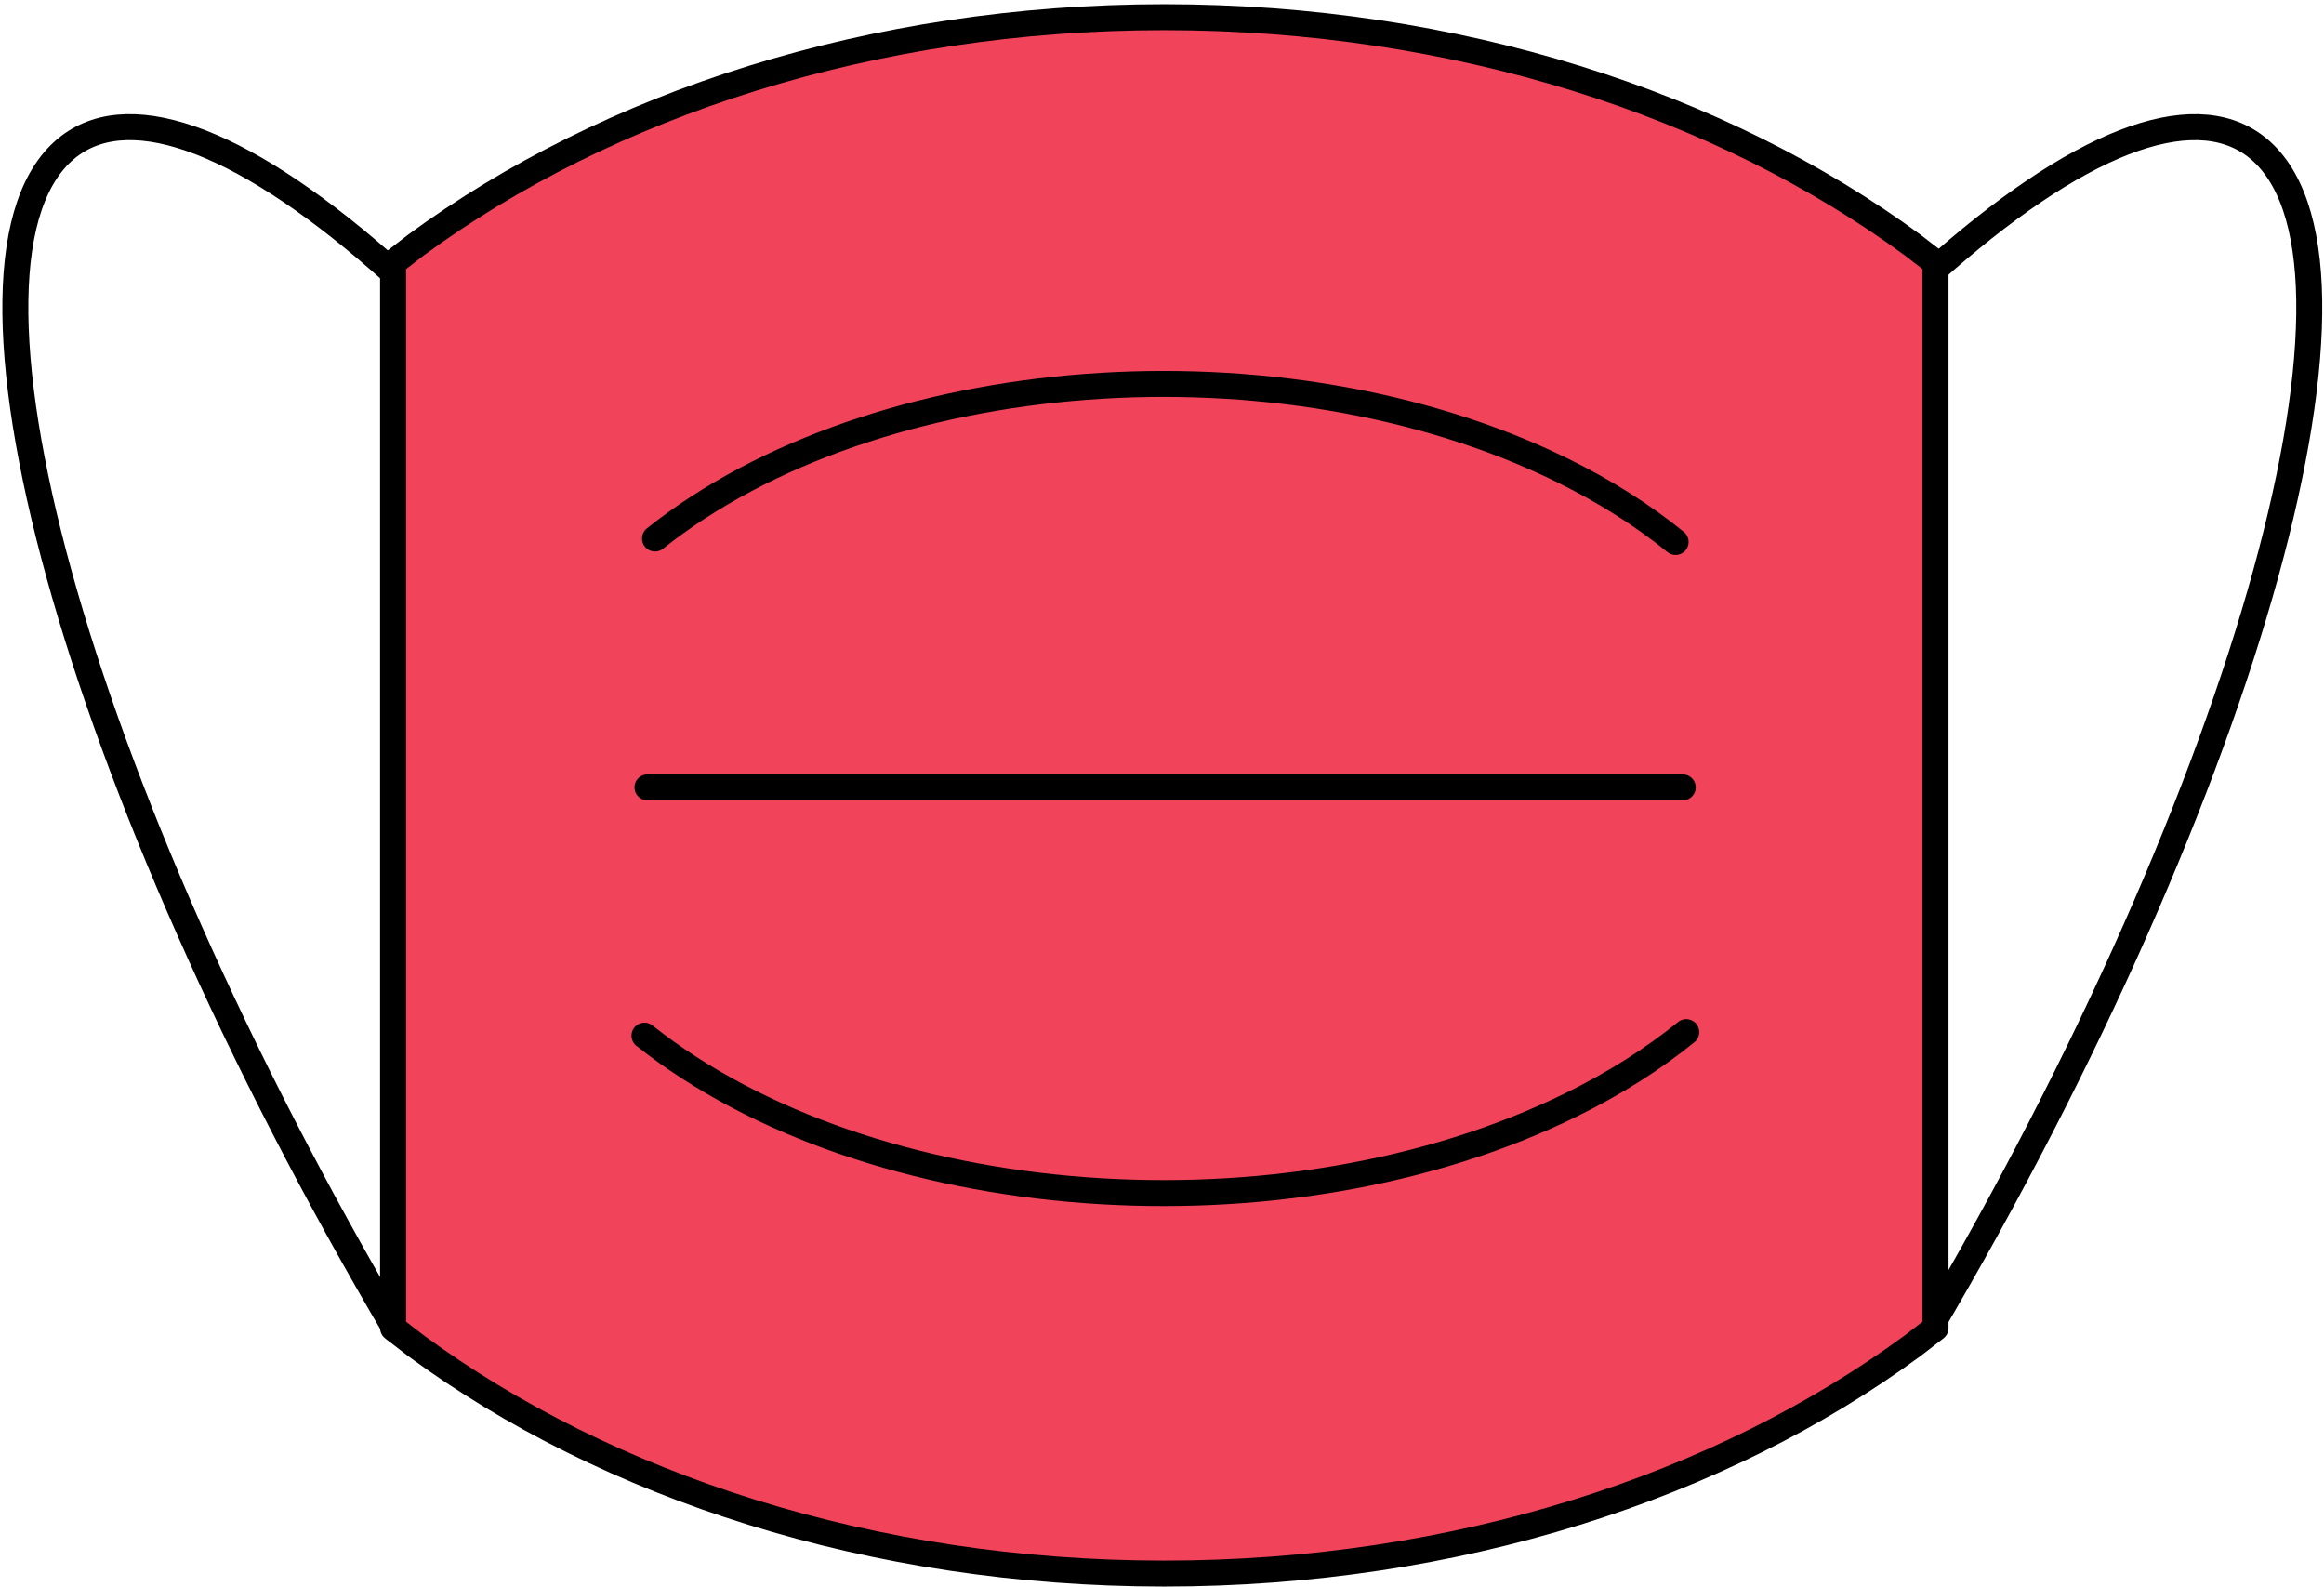
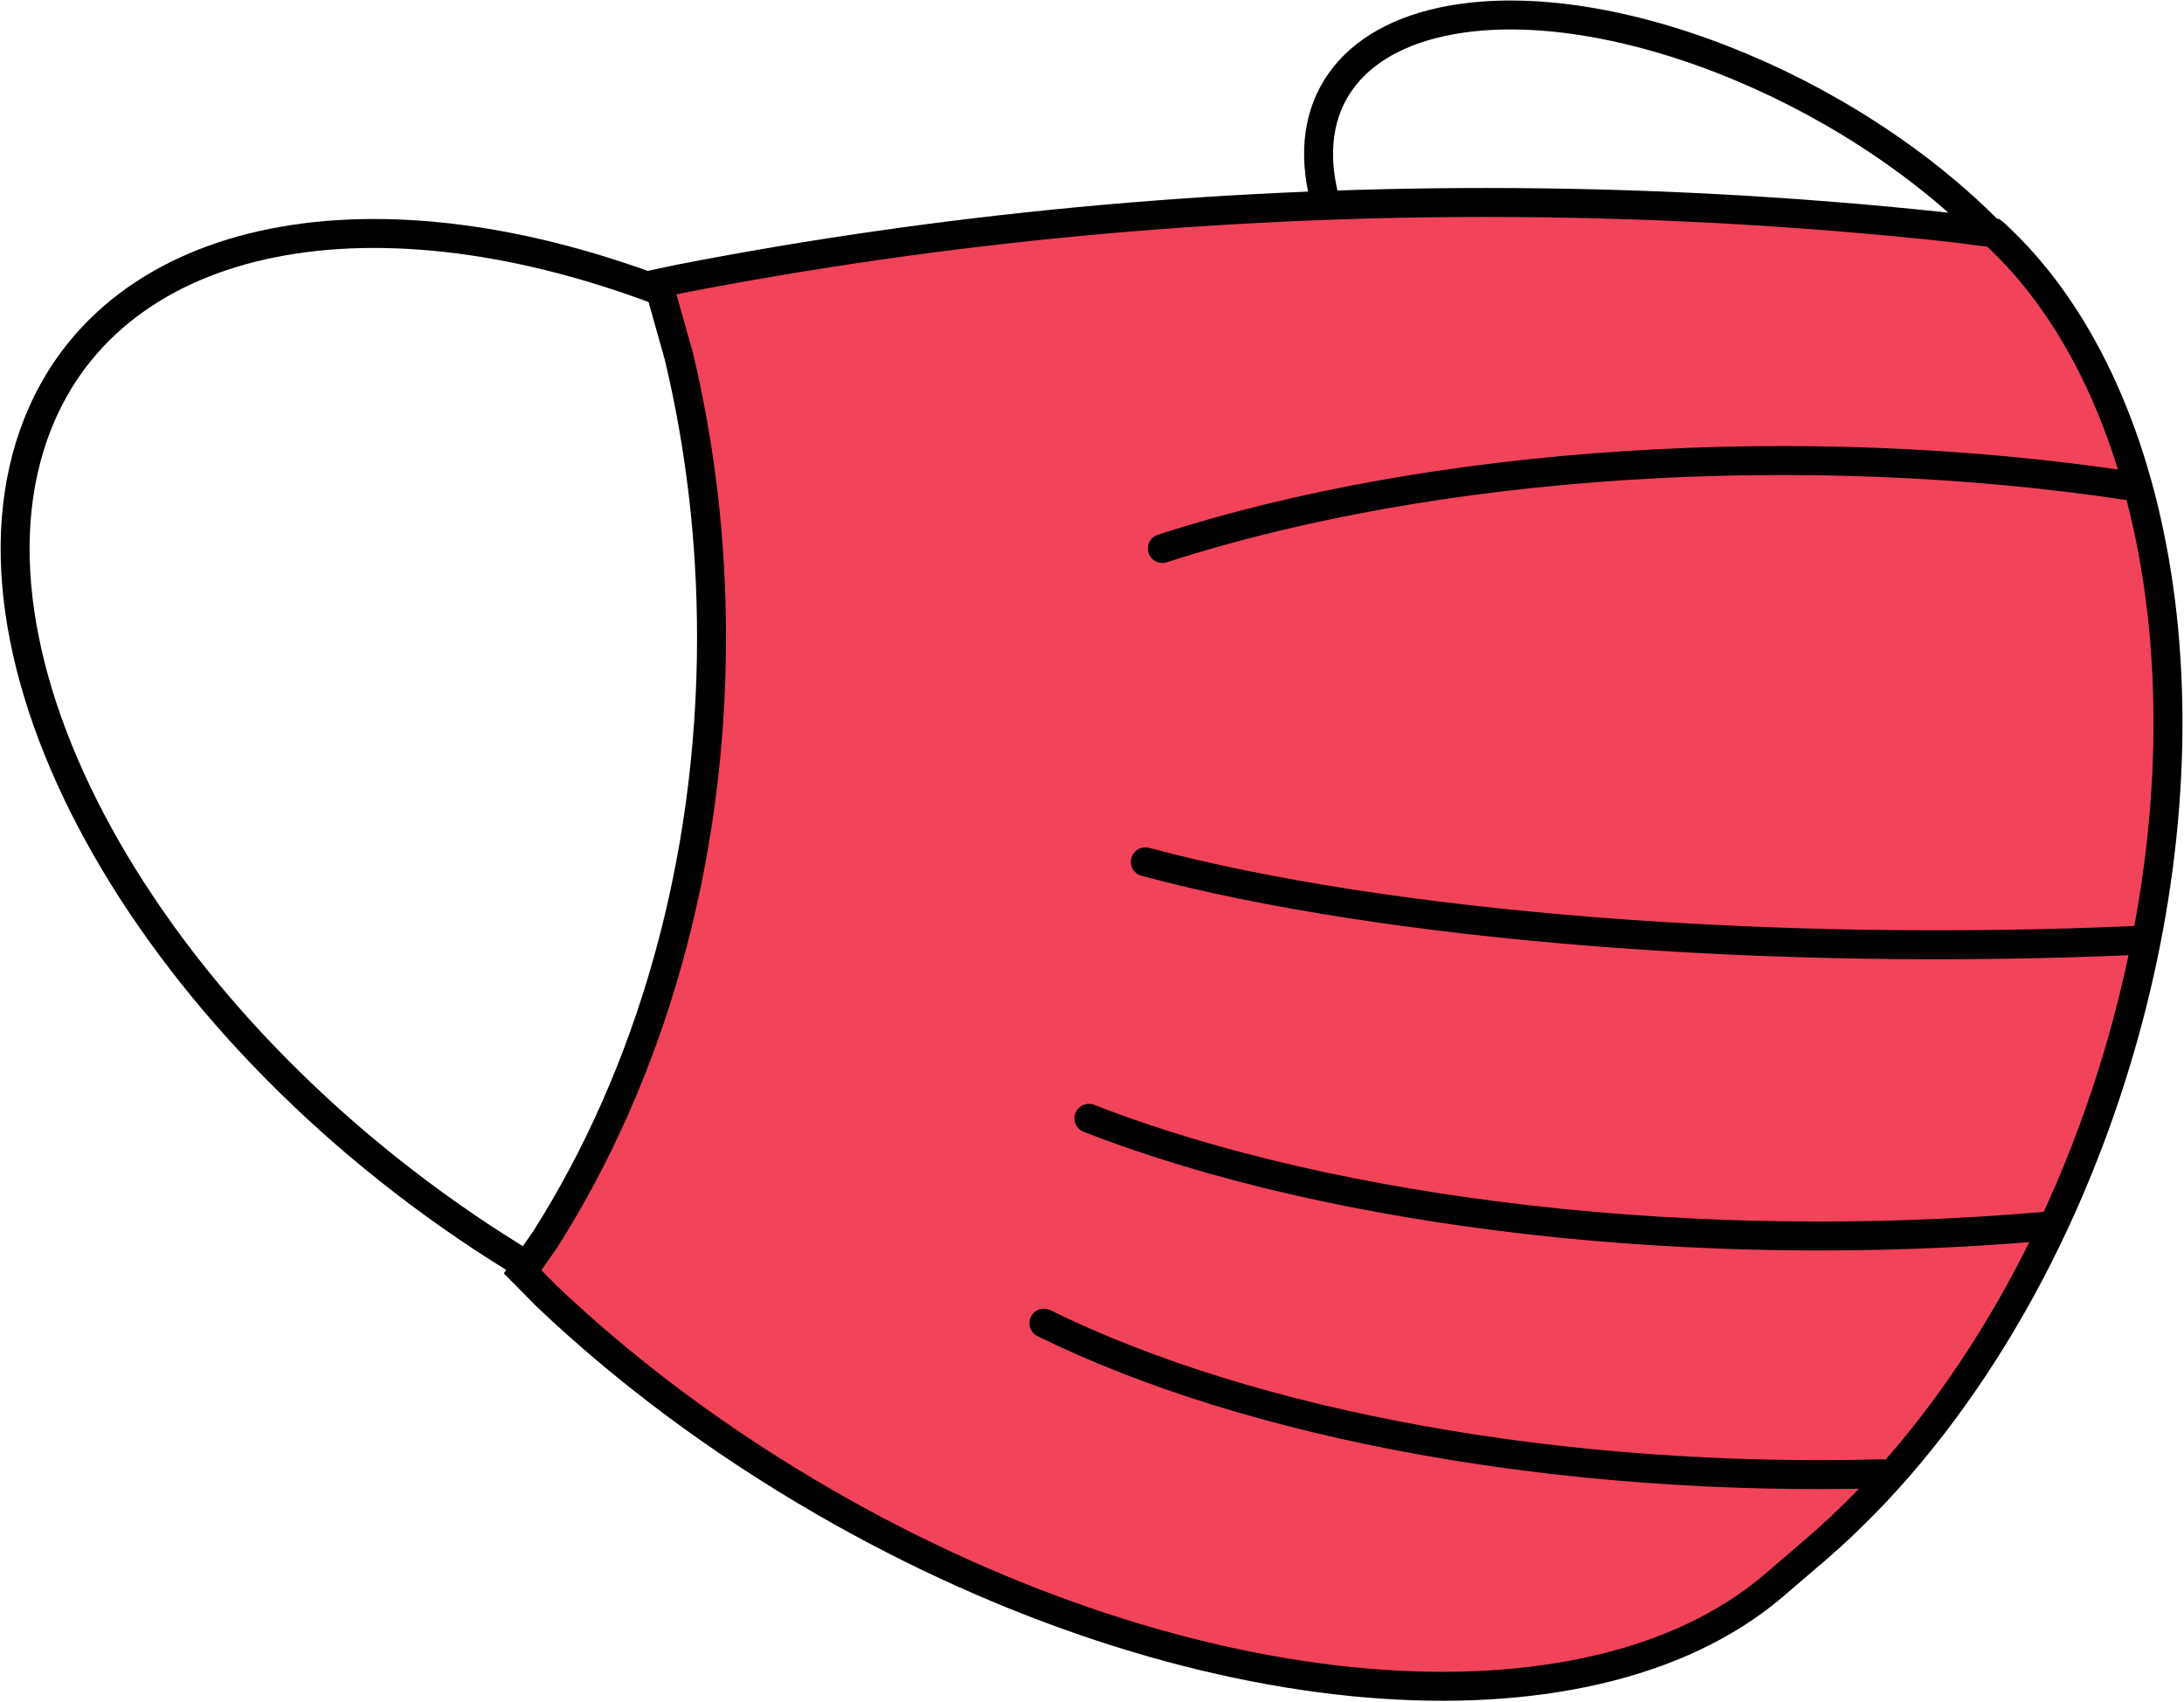
- <svg xmlns="http://www.w3.org/2000/svg" width="1014" height="692" viewBox="0 0 1014 692" overflow="hidden">
+ <svg xmlns="http://www.w3.org/2000/svg" width="1245" height="970" viewBox="0 0 1245 970" overflow="hidden">
  <defs>
    <clipPath id="clip0">
-       <rect x="-300" y="-1894" width="1014" height="692" />
+       <rect x="1450" y="-3051" width="1245" height="970" />
    </clipPath>
  </defs>
-   <g clip-path="url(#clip0)" transform="translate(300 1894)">
-     <path d="M-127.306-1313.79C-267.596-1551.87-331.417-1783.07-269.852-1830.18-242.049-1851.46-191.571-1831.79-128.326-1775.02" stroke="#000000" stroke-width="11.333" stroke-linecap="round" stroke-miterlimit="8" fill="none" fill-rule="evenodd" />
-     <path d="M482.344 0.093C758.668-2.721 990.876 57.304 1000.99 134.164 1005.56 168.875 963.333 202.808 882.588 229.305" stroke="#000000" stroke-width="11.333" stroke-linecap="round" stroke-miterlimit="8" fill="none" fill-rule="evenodd" transform="matrix(0.498874 -0.866674 -0.866674 -0.498874 301.027 -895.713)" />
-     <path d="M208-1886.5C335.53-1886.5 450.987-1848.5 534.561-1787.06L544.5-1779.4 544.5-1314.6 534.561-1306.94C450.987-1245.5 335.53-1207.5 208-1207.5 80.47-1207.5-34.987-1245.5-118.561-1306.94L-128.5-1314.6-128.5-1779.4-118.561-1787.06C-34.987-1848.5 80.47-1886.5 208-1886.5Z" stroke="#000000" stroke-width="11.333" stroke-linecap="round" stroke-linejoin="round" stroke-miterlimit="10" fill="#F1435A" fill-rule="evenodd" />
-     <path d="M-14.21-1659.07C82.034-1735.71 259.318-1749 381.766-1688.77 400.219-1679.69 416.789-1669.2 431.091-1657.56" stroke="#000000" stroke-width="11.333" stroke-linecap="round" stroke-miterlimit="8" fill="none" fill-rule="evenodd" />
-     <path d="M61.695 68.669C160.073-9.447 341.144-22.927 466.129 38.559 484.861 47.774 501.689 58.407 516.229 70.213" stroke="#000000" stroke-width="11.333" stroke-linecap="round" stroke-miterlimit="8" fill="none" fill-rule="evenodd" transform="matrix(1 0 0 -1 -80.5001 -1373.5)" />
-     <path d="M-17.5-1550.5 434.204-1550.5" stroke="#000000" stroke-width="11.333" stroke-linecap="round" stroke-miterlimit="8" fill="none" fill-rule="evenodd" />
+   <g clip-path="url(#clip0)" transform="translate(-1450 3051)">
+     <path d="M118.462 18.121C234.128-17.951 384.261 1.45 453.794 61.455 497.682 99.33 500.385 146.327 460.927 185.491" stroke="#000000" stroke-width="16.5" stroke-linecap="round" stroke-miterlimit="8" fill="none" fill-rule="evenodd" transform="matrix(-0.877673 -0.479261 -0.479261 0.877673 2699.79 -2875.03)" />
+     <path d="M1744.2-2333.39C1539.42-2459.41 1417.31-2672.48 1471.45-2809.29 1515.21-2919.86 1663.33-2949.54 1834.46-2882.05" stroke="#000000" stroke-width="16.5" stroke-linecap="round" stroke-miterlimit="8" fill="none" fill-rule="evenodd" />
+     <path d="M2296.96-2935.6C2385.59-2935.6 2474.23-2930.86 2561.79-2921.38L2586.41-2918.25 2587.16-2917.65C2682.52-2829.91 2714.84-2642.36 2657.3-2449.25 2621.89-2330.42 2559.14-2231.97 2486.33-2168.88L2460.32-2146.6C2354.57-2057.15 2130.09-2073.54 1919.78-2194.96 1859.69-2229.65 1806.45-2269.63 1761.63-2312.22L1747.89-2326.12 1760.67-2344.37C1819.98-2437.67 1855.61-2557.28 1855.61-2687.69 1855.61-2743.58 1849.07-2797.49 1836.92-2848.19L1825.28-2889.47 1837.38-2892.03C1986.73-2921.08 2141.84-2935.6 2296.96-2935.6Z" stroke="#000000" stroke-width="16.5" stroke-linecap="round" stroke-miterlimit="8" fill="#F1435A" fill-rule="evenodd" />
+     <path d="M2112.59-2738.36C2267.65-2788.7 2478.03-2802.26 2664.82-2773.94" stroke="#000000" stroke-width="16.5" stroke-linecap="round" stroke-miterlimit="8" fill="none" fill-rule="evenodd" />
+     <path d="M135.402 47.281C273.114 10.261 490.622-6.909 701.895 2.561" stroke="#000000" stroke-width="16.5" stroke-linecap="round" stroke-miterlimit="8" fill="none" fill-rule="evenodd" transform="matrix(1 0 0 -1 1967.5 -2512.5)" />
+     <path d="M170.242 67.085C312.334 11.678 518.018-11.581 714.831 5.5" stroke="#000000" stroke-width="16.5" stroke-linecap="round" stroke-miterlimit="8" fill="none" fill-rule="evenodd" transform="matrix(1 0 0 -1 1900.5 -2346.5)" />
+     <path d="M144.59 86.315C264.205 27.417 440.659-4.295 622.249 0.469" stroke="#000000" stroke-width="16.5" stroke-linecap="round" stroke-miterlimit="8" fill="none" fill-rule="evenodd" transform="matrix(1 0 0 -1 1900.5 -2210.5)" />
  </g>
</svg>
